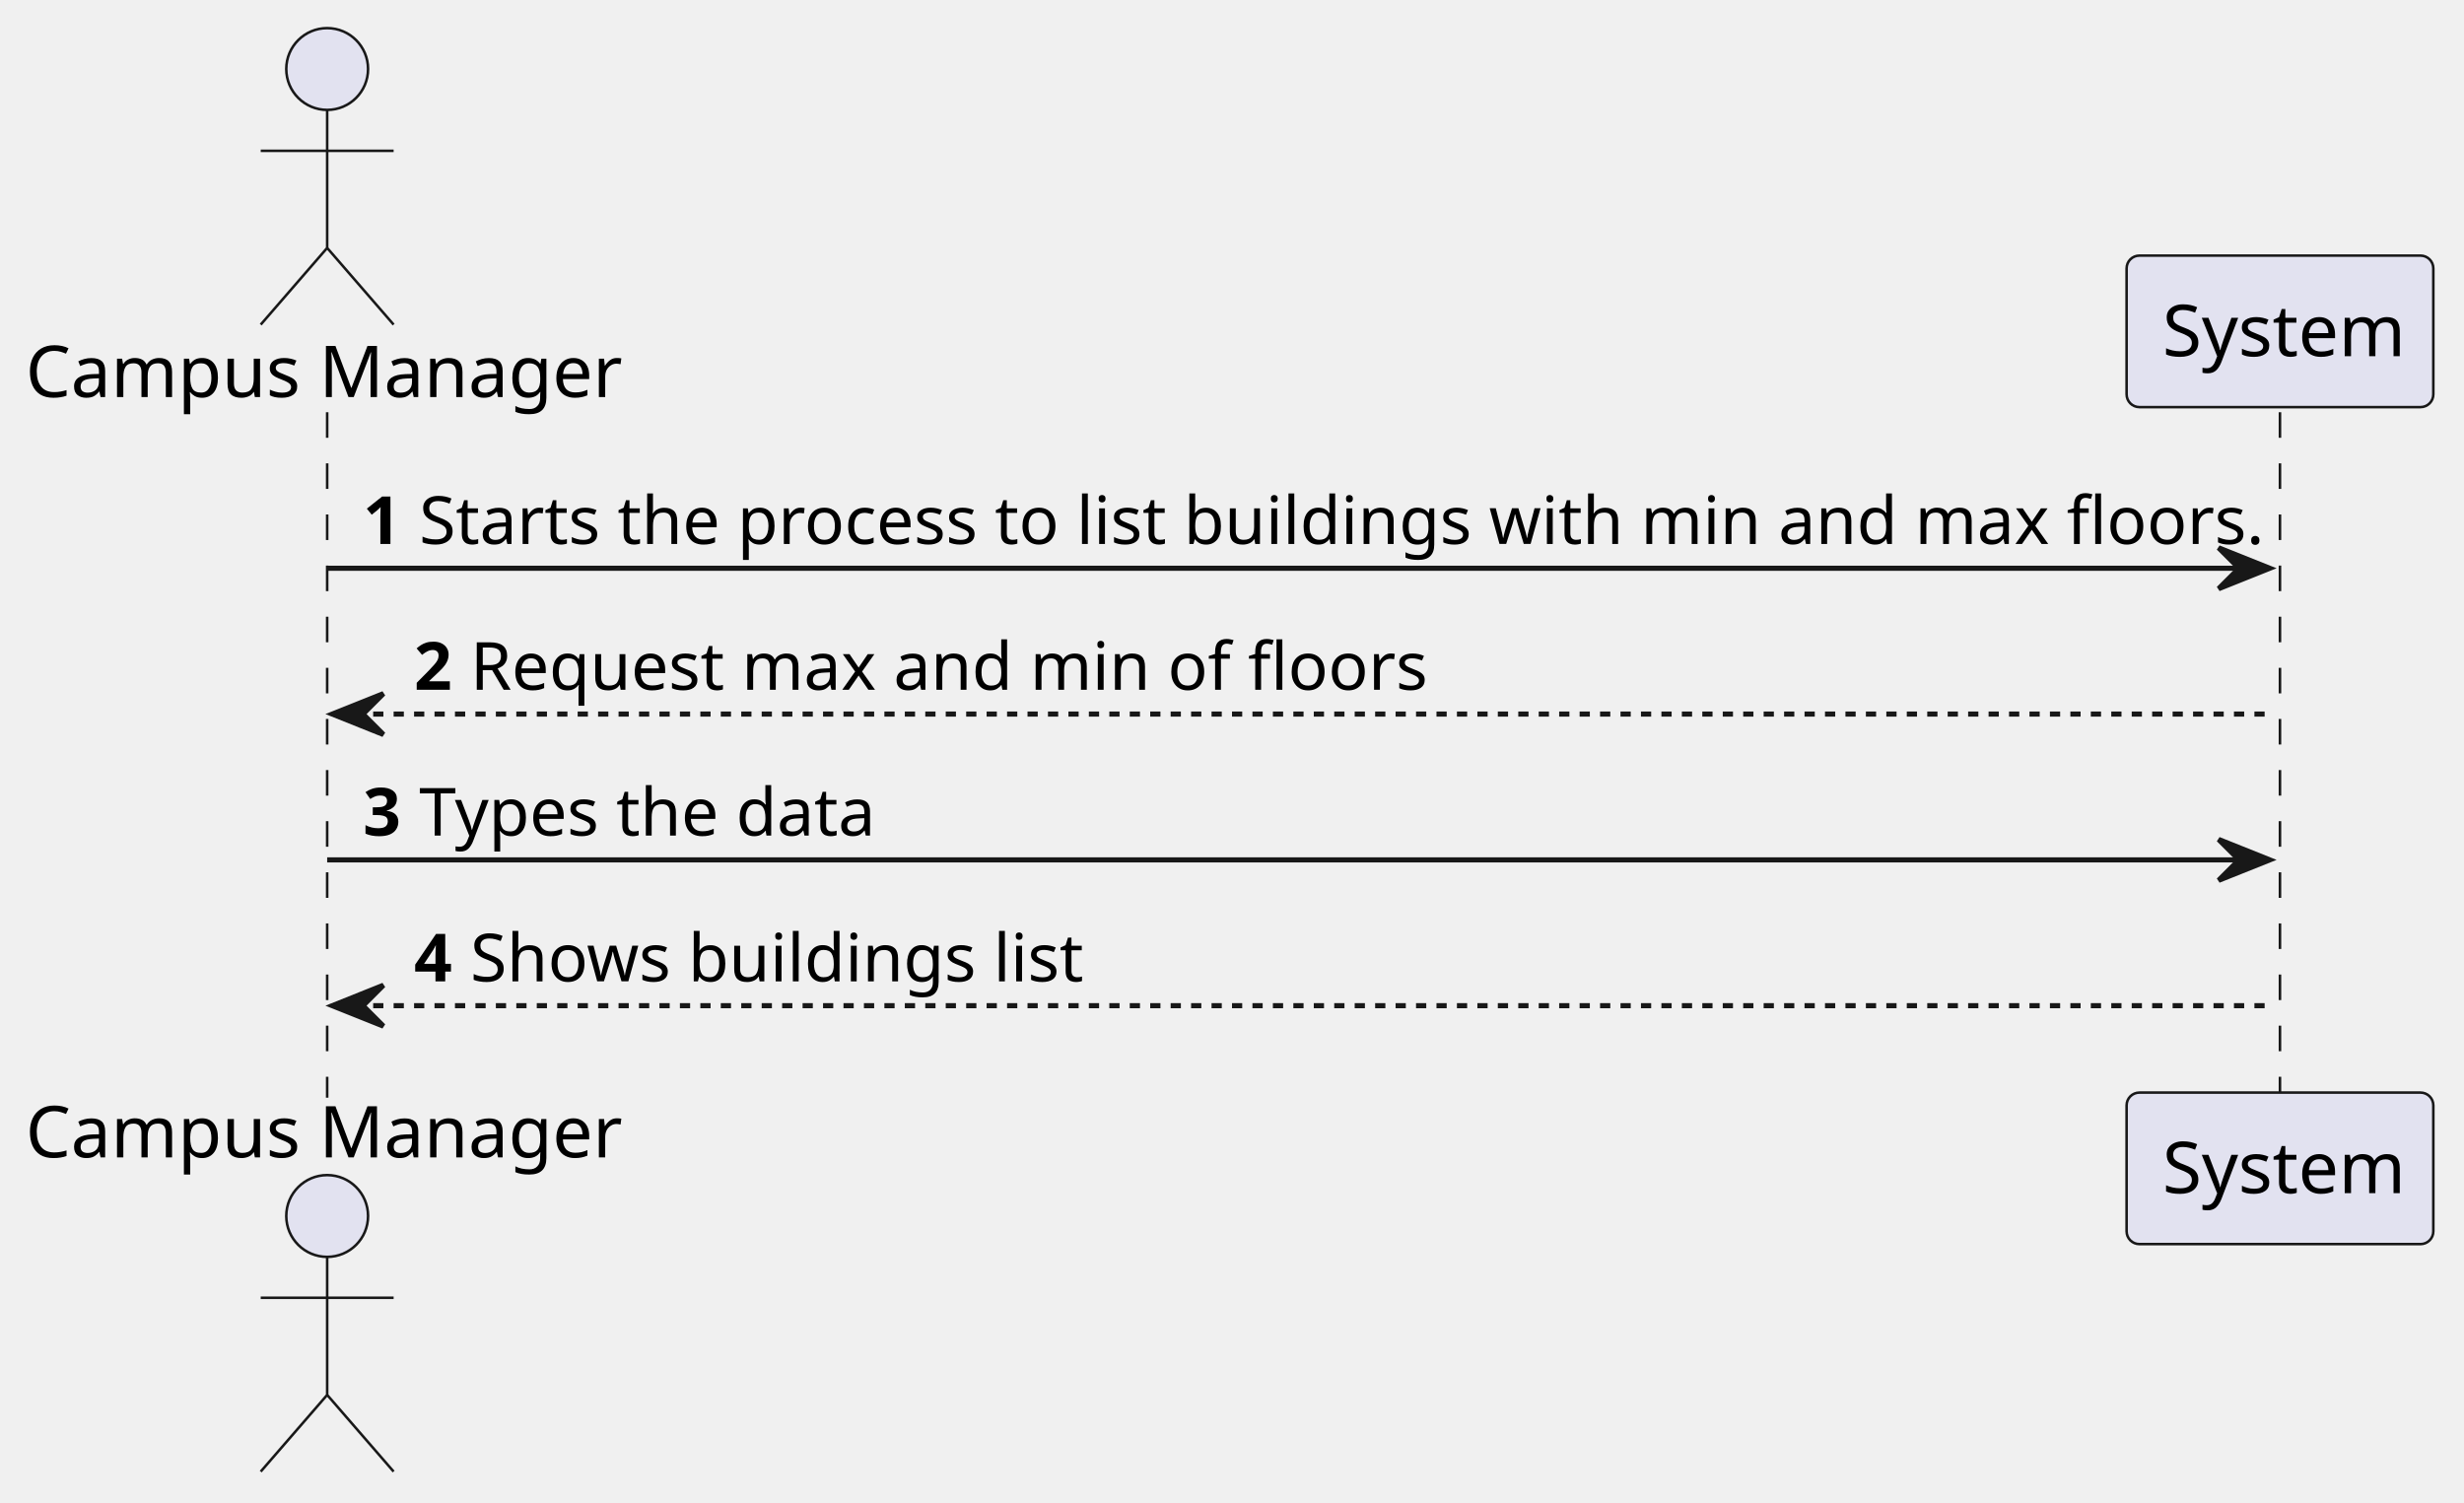
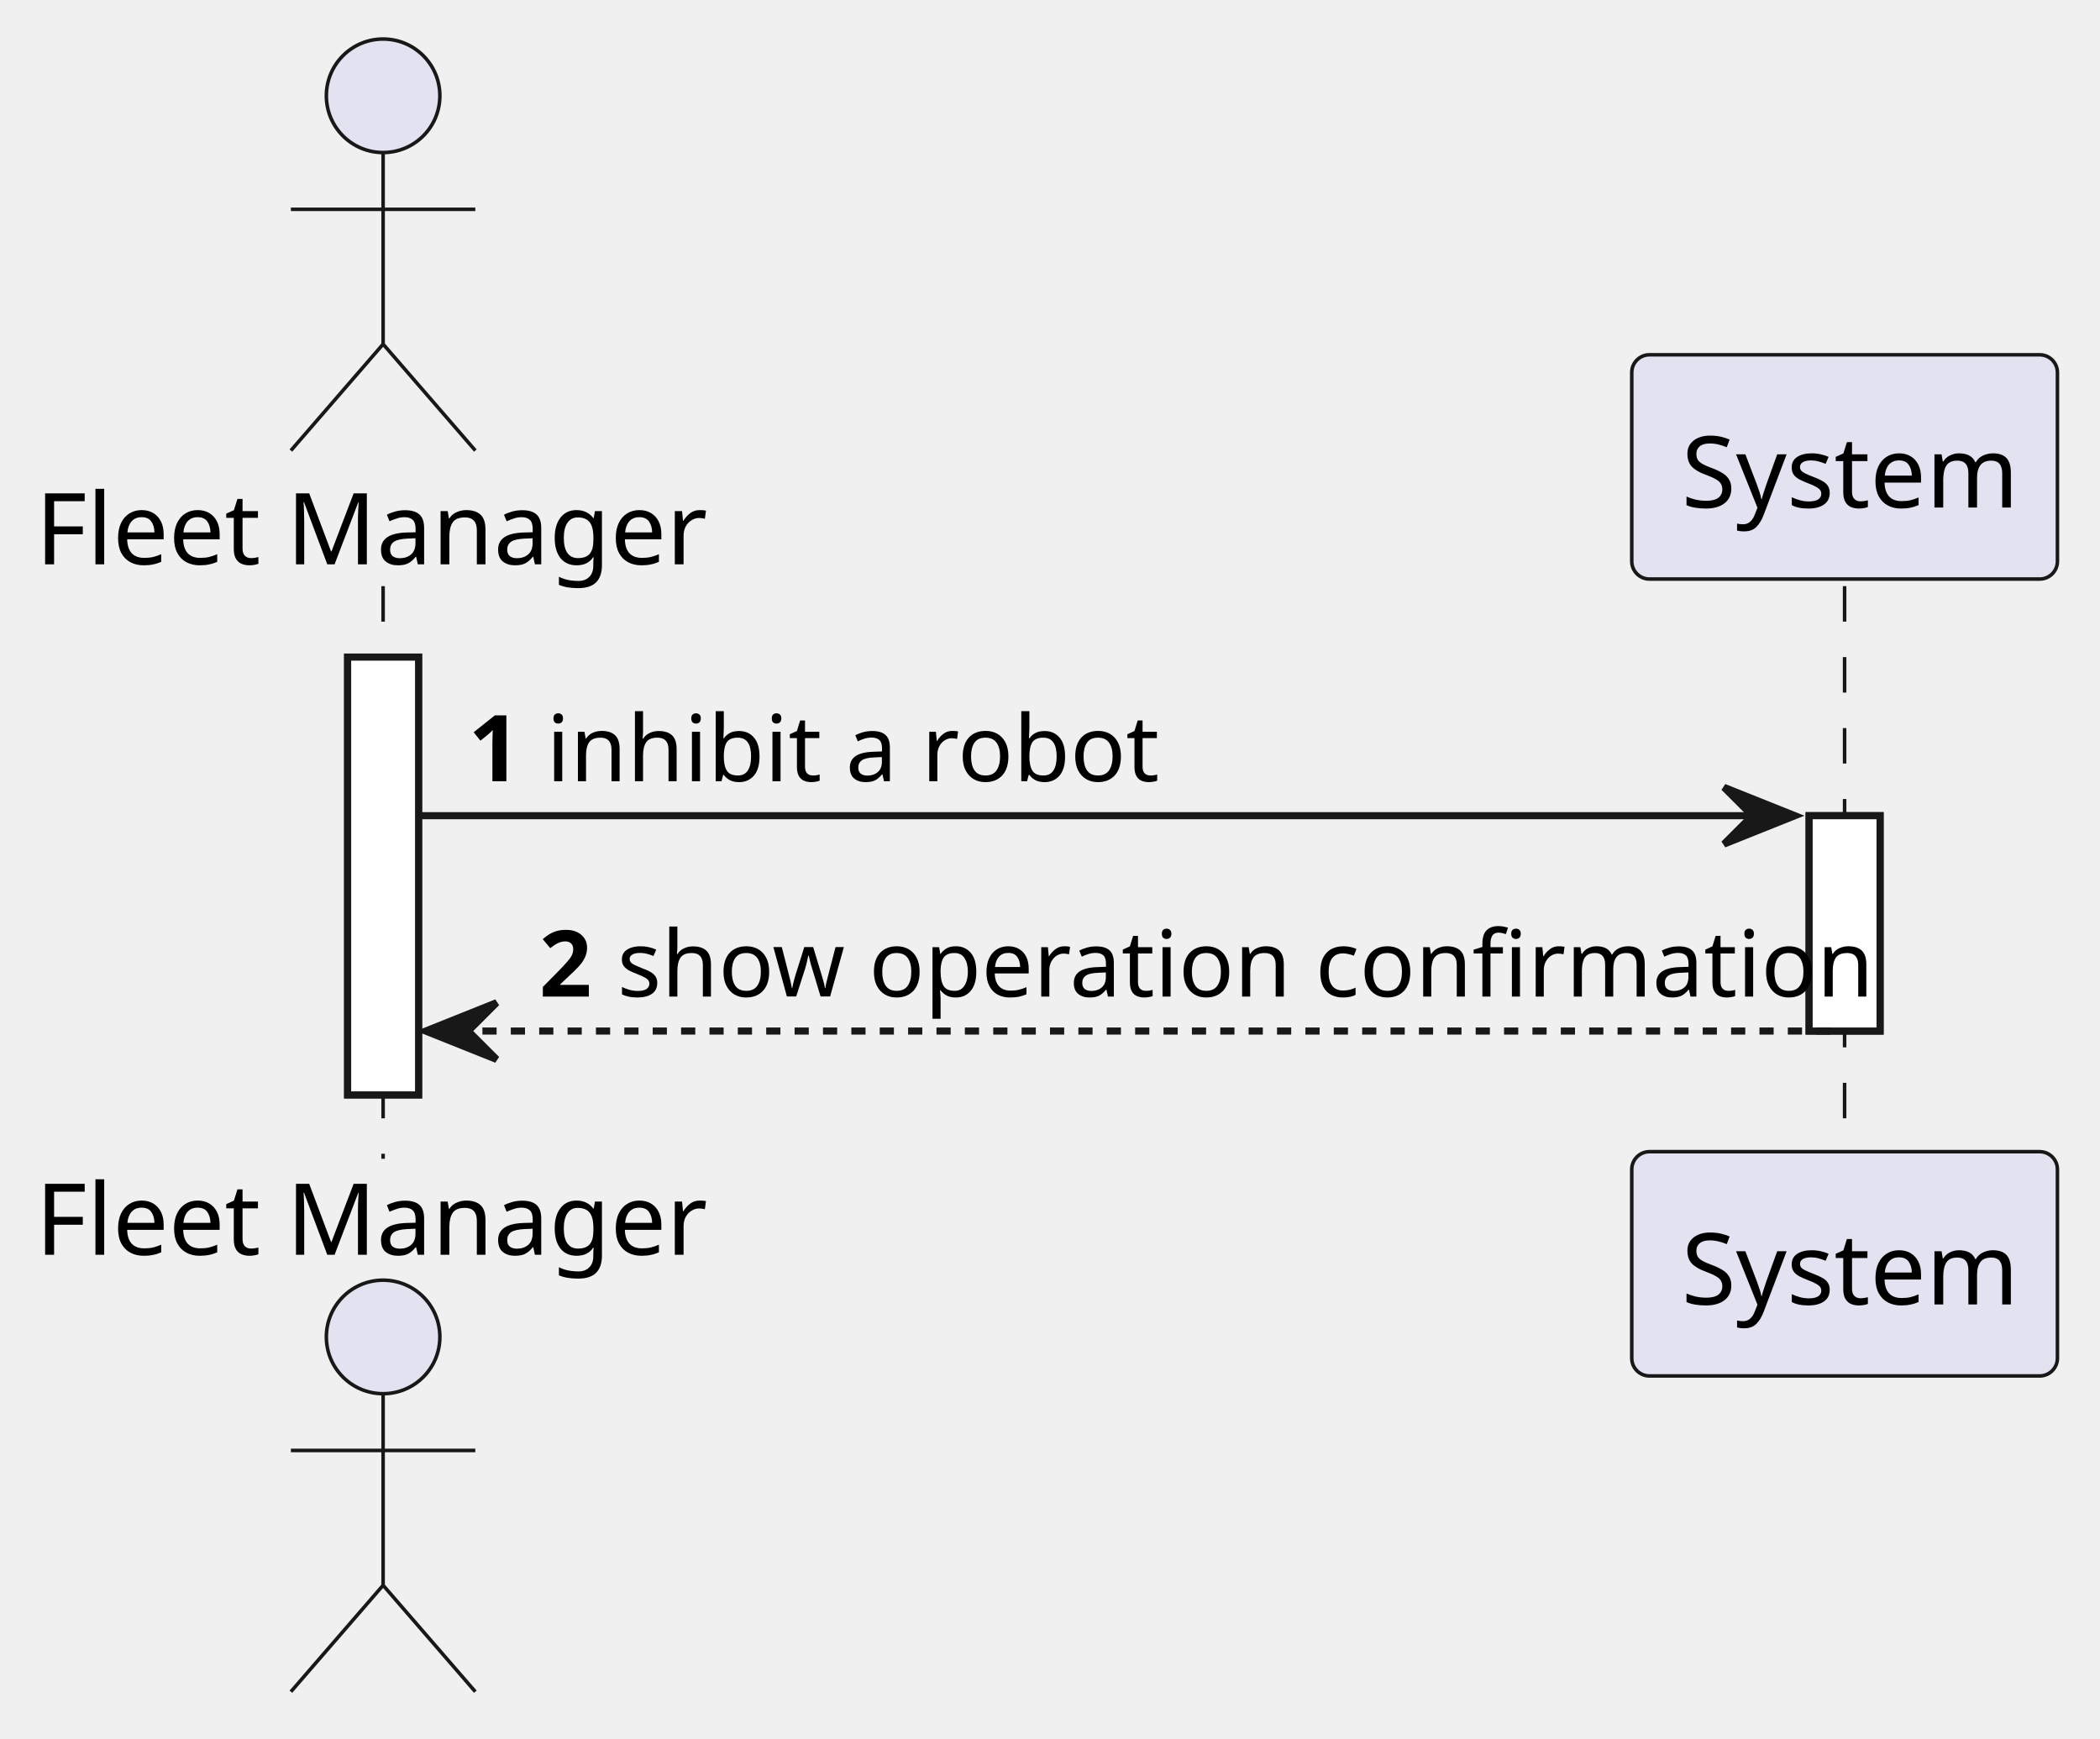
- <svg xmlns="http://www.w3.org/2000/svg" contentStyleType="text/css" height="294px" preserveAspectRatio="none" style="width:482px;height:294px;background:#FFFFFF;" version="1.1" viewBox="0 0 482 294" width="482px" zoomAndPan="magnify">
+ <svg xmlns="http://www.w3.org/2000/svg" contentStyleType="text/css" height="245px" preserveAspectRatio="none" style="width:296px;height:245px;background:#FFFFFF;" version="1.1" viewBox="0 0 296 245" width="296px" zoomAndPan="magnify">
  <defs />
  <g>
-     <line style="stroke:#181818;stroke-width:0.5;stroke-dasharray:5.0,5.0;" x1="64" x2="64" y1="80.641" y2="214.734" />
-     <line style="stroke:#181818;stroke-width:0.5;stroke-dasharray:5.0,5.0;" x1="446" x2="446" y1="80.641" y2="214.734" />
-     <text fill="#000000" font-family="sans-serif" font-size="14" lengthAdjust="spacing" textLength="112" x="5" y="77.674">Campus Manager</text>
-     <ellipse cx="64" cy="13.5" fill="#E2E2F0" rx="8" ry="8" style="stroke:#181818;stroke-width:0.5;" />
-     <path d="M64,21.5 L64,48.5 M51,29.5 L77,29.5 M64,48.5 L51,63.5 M64,48.5 L77,63.5 " fill="none" style="stroke:#181818;stroke-width:0.5;" />
-     <text fill="#000000" font-family="sans-serif" font-size="14" lengthAdjust="spacing" textLength="112" x="5" y="226.408">Campus Manager</text>
-     <ellipse cx="64" cy="237.875" fill="#E2E2F0" rx="8" ry="8" style="stroke:#181818;stroke-width:0.5;" />
-     <path d="M64,245.875 L64,272.875 M51,253.875 L77,253.875 M64,272.875 L51,287.875 M64,272.875 L77,287.875 " fill="none" style="stroke:#181818;stroke-width:0.5;" />
-     <rect fill="#E2E2F0" height="29.641" rx="2.5" ry="2.5" style="stroke:#181818;stroke-width:0.5;" width="60" x="416" y="50" />
-     <text fill="#000000" font-family="sans-serif" font-size="14" lengthAdjust="spacing" textLength="46" x="423" y="69.674">System</text>
-     <rect fill="#E2E2F0" height="29.641" rx="2.5" ry="2.5" style="stroke:#181818;stroke-width:0.5;" width="60" x="416" y="213.734" />
-     <text fill="#000000" font-family="sans-serif" font-size="14" lengthAdjust="spacing" textLength="46" x="423" y="233.408">System</text>
-     <polygon fill="#181818" points="434,107.164,444,111.164,434,115.164,438,111.164" style="stroke:#181818;stroke-width:1.0;" />
-     <line style="stroke:#181818;stroke-width:1.0;" x1="64" x2="440" y1="111.164" y2="111.164" />
-     <text fill="#000000" font-family="sans-serif" font-size="13" font-weight="bold" lengthAdjust="spacing" textLength="7" x="71" y="106.409">1</text>
-     <text fill="#000000" font-family="sans-serif" font-size="13" lengthAdjust="spacing" textLength="347" x="82" y="106.409">Starts the process to  list buildings with min and max floors.</text>
-     <polygon fill="#181818" points="75,135.688,65,139.688,75,143.688,71,139.688" style="stroke:#181818;stroke-width:1.0;" />
-     <line style="stroke:#181818;stroke-width:1.0;stroke-dasharray:2.0,2.0;" x1="69" x2="445" y1="139.688" y2="139.688" />
-     <text fill="#000000" font-family="sans-serif" font-size="13" font-weight="bold" lengthAdjust="spacing" textLength="7" x="81" y="134.933">2</text>
-     <text fill="#000000" font-family="sans-serif" font-size="13" lengthAdjust="spacing" textLength="176" x="92" y="134.933">Request max and min of floors</text>
-     <polygon fill="#181818" points="434,164.211,444,168.211,434,172.211,438,168.211" style="stroke:#181818;stroke-width:1.0;" />
-     <line style="stroke:#181818;stroke-width:1.0;" x1="64" x2="440" y1="168.211" y2="168.211" />
-     <text fill="#000000" font-family="sans-serif" font-size="13" font-weight="bold" lengthAdjust="spacing" textLength="7" x="71" y="163.456">3</text>
-     <text fill="#000000" font-family="sans-serif" font-size="13" lengthAdjust="spacing" textLength="86" x="82" y="163.456">Types the data</text>
-     <polygon fill="#181818" points="75,192.734,65,196.734,75,200.734,71,196.734" style="stroke:#181818;stroke-width:1.0;" />
-     <line style="stroke:#181818;stroke-width:1.0;stroke-dasharray:2.0,2.0;" x1="69" x2="445" y1="196.734" y2="196.734" />
-     <text fill="#000000" font-family="sans-serif" font-size="13" font-weight="bold" lengthAdjust="spacing" textLength="7" x="81" y="191.98">4</text>
-     <text fill="#000000" font-family="sans-serif" font-size="13" lengthAdjust="spacing" textLength="115" x="92" y="191.98">Shows buildings list</text>
+     <rect fill="#FFFFFF" height="61.703" style="stroke:#181818;stroke-width:1.0;" width="10" x="49" y="92.609" />
+     <rect fill="#FFFFFF" height="30.352" style="stroke:#181818;stroke-width:1.0;" width="10" x="255" y="114.961" />
+     <line style="stroke:#181818;stroke-width:0.5;stroke-dasharray:5.0,5.0;" x1="54" x2="54" y1="82.609" y2="163.312" />
+     <line style="stroke:#181818;stroke-width:0.5;stroke-dasharray:5.0,5.0;" x1="260" x2="260" y1="82.609" y2="163.312" />
+     <text fill="#000000" font-family="sans-serif" font-size="14" lengthAdjust="spacing" textLength="92" x="5" y="79.533">Fleet Manager</text>
+     <ellipse cx="54" cy="13.5" fill="#E2E2F0" rx="8" ry="8" style="stroke:#181818;stroke-width:0.5;" />
+     <path d="M54,21.5 L54,48.5 M41,29.5 L67,29.5 M54,48.5 L41,63.5 M54,48.5 L67,63.5 " fill="none" style="stroke:#181818;stroke-width:0.5;" />
+     <text fill="#000000" font-family="sans-serif" font-size="14" lengthAdjust="spacing" textLength="92" x="5" y="176.846">Fleet Manager</text>
+     <ellipse cx="54" cy="188.422" fill="#E2E2F0" rx="8" ry="8" style="stroke:#181818;stroke-width:0.5;" />
+     <path d="M54,196.422 L54,223.422 M41,204.422 L67,204.422 M54,223.422 L41,238.422 M54,223.422 L67,238.422 " fill="none" style="stroke:#181818;stroke-width:0.5;" />
+     <rect fill="#E2E2F0" height="31.609" rx="2.5" ry="2.5" style="stroke:#181818;stroke-width:0.5;" width="60" x="230" y="50" />
+     <text fill="#000000" font-family="sans-serif" font-size="14" lengthAdjust="spacing" textLength="46" x="237" y="71.533">System</text>
+     <rect fill="#E2E2F0" height="31.609" rx="2.5" ry="2.5" style="stroke:#181818;stroke-width:0.5;" width="60" x="230" y="162.312" />
+     <text fill="#000000" font-family="sans-serif" font-size="14" lengthAdjust="spacing" textLength="46" x="237" y="183.846">System</text>
+     <rect fill="#FFFFFF" height="61.703" style="stroke:#181818;stroke-width:1.0;" width="10" x="49" y="92.609" />
+     <rect fill="#FFFFFF" height="30.352" style="stroke:#181818;stroke-width:1.0;" width="10" x="255" y="114.961" />
+     <polygon fill="#181818" points="243,110.961,253,114.961,243,118.961,247,114.961" style="stroke:#181818;stroke-width:1.0;" />
+     <line style="stroke:#181818;stroke-width:1.0;" x1="59" x2="249" y1="114.961" y2="114.961" />
+     <text fill="#000000" font-family="sans-serif" font-size="13" font-weight="bold" lengthAdjust="spacing" textLength="7" x="66" y="110.105">1</text>
+     <text fill="#000000" font-family="sans-serif" font-size="13" lengthAdjust="spacing" textLength="78" x="77" y="110.105">inhibit a robot</text>
+     <polygon fill="#181818" points="70,141.312,60,145.312,70,149.312,66,145.312" style="stroke:#181818;stroke-width:1.0;" />
+     <line style="stroke:#181818;stroke-width:1.0;stroke-dasharray:2.0,2.0;" x1="64" x2="259" y1="145.312" y2="145.312" />
+     <text fill="#000000" font-family="sans-serif" font-size="13" font-weight="bold" lengthAdjust="spacing" textLength="7" x="76" y="140.456">2</text>
+     <text fill="#000000" font-family="sans-serif" font-size="13" lengthAdjust="spacing" textLength="161" x="87" y="140.456">show operation confirmation</text>
  </g>
</svg>
